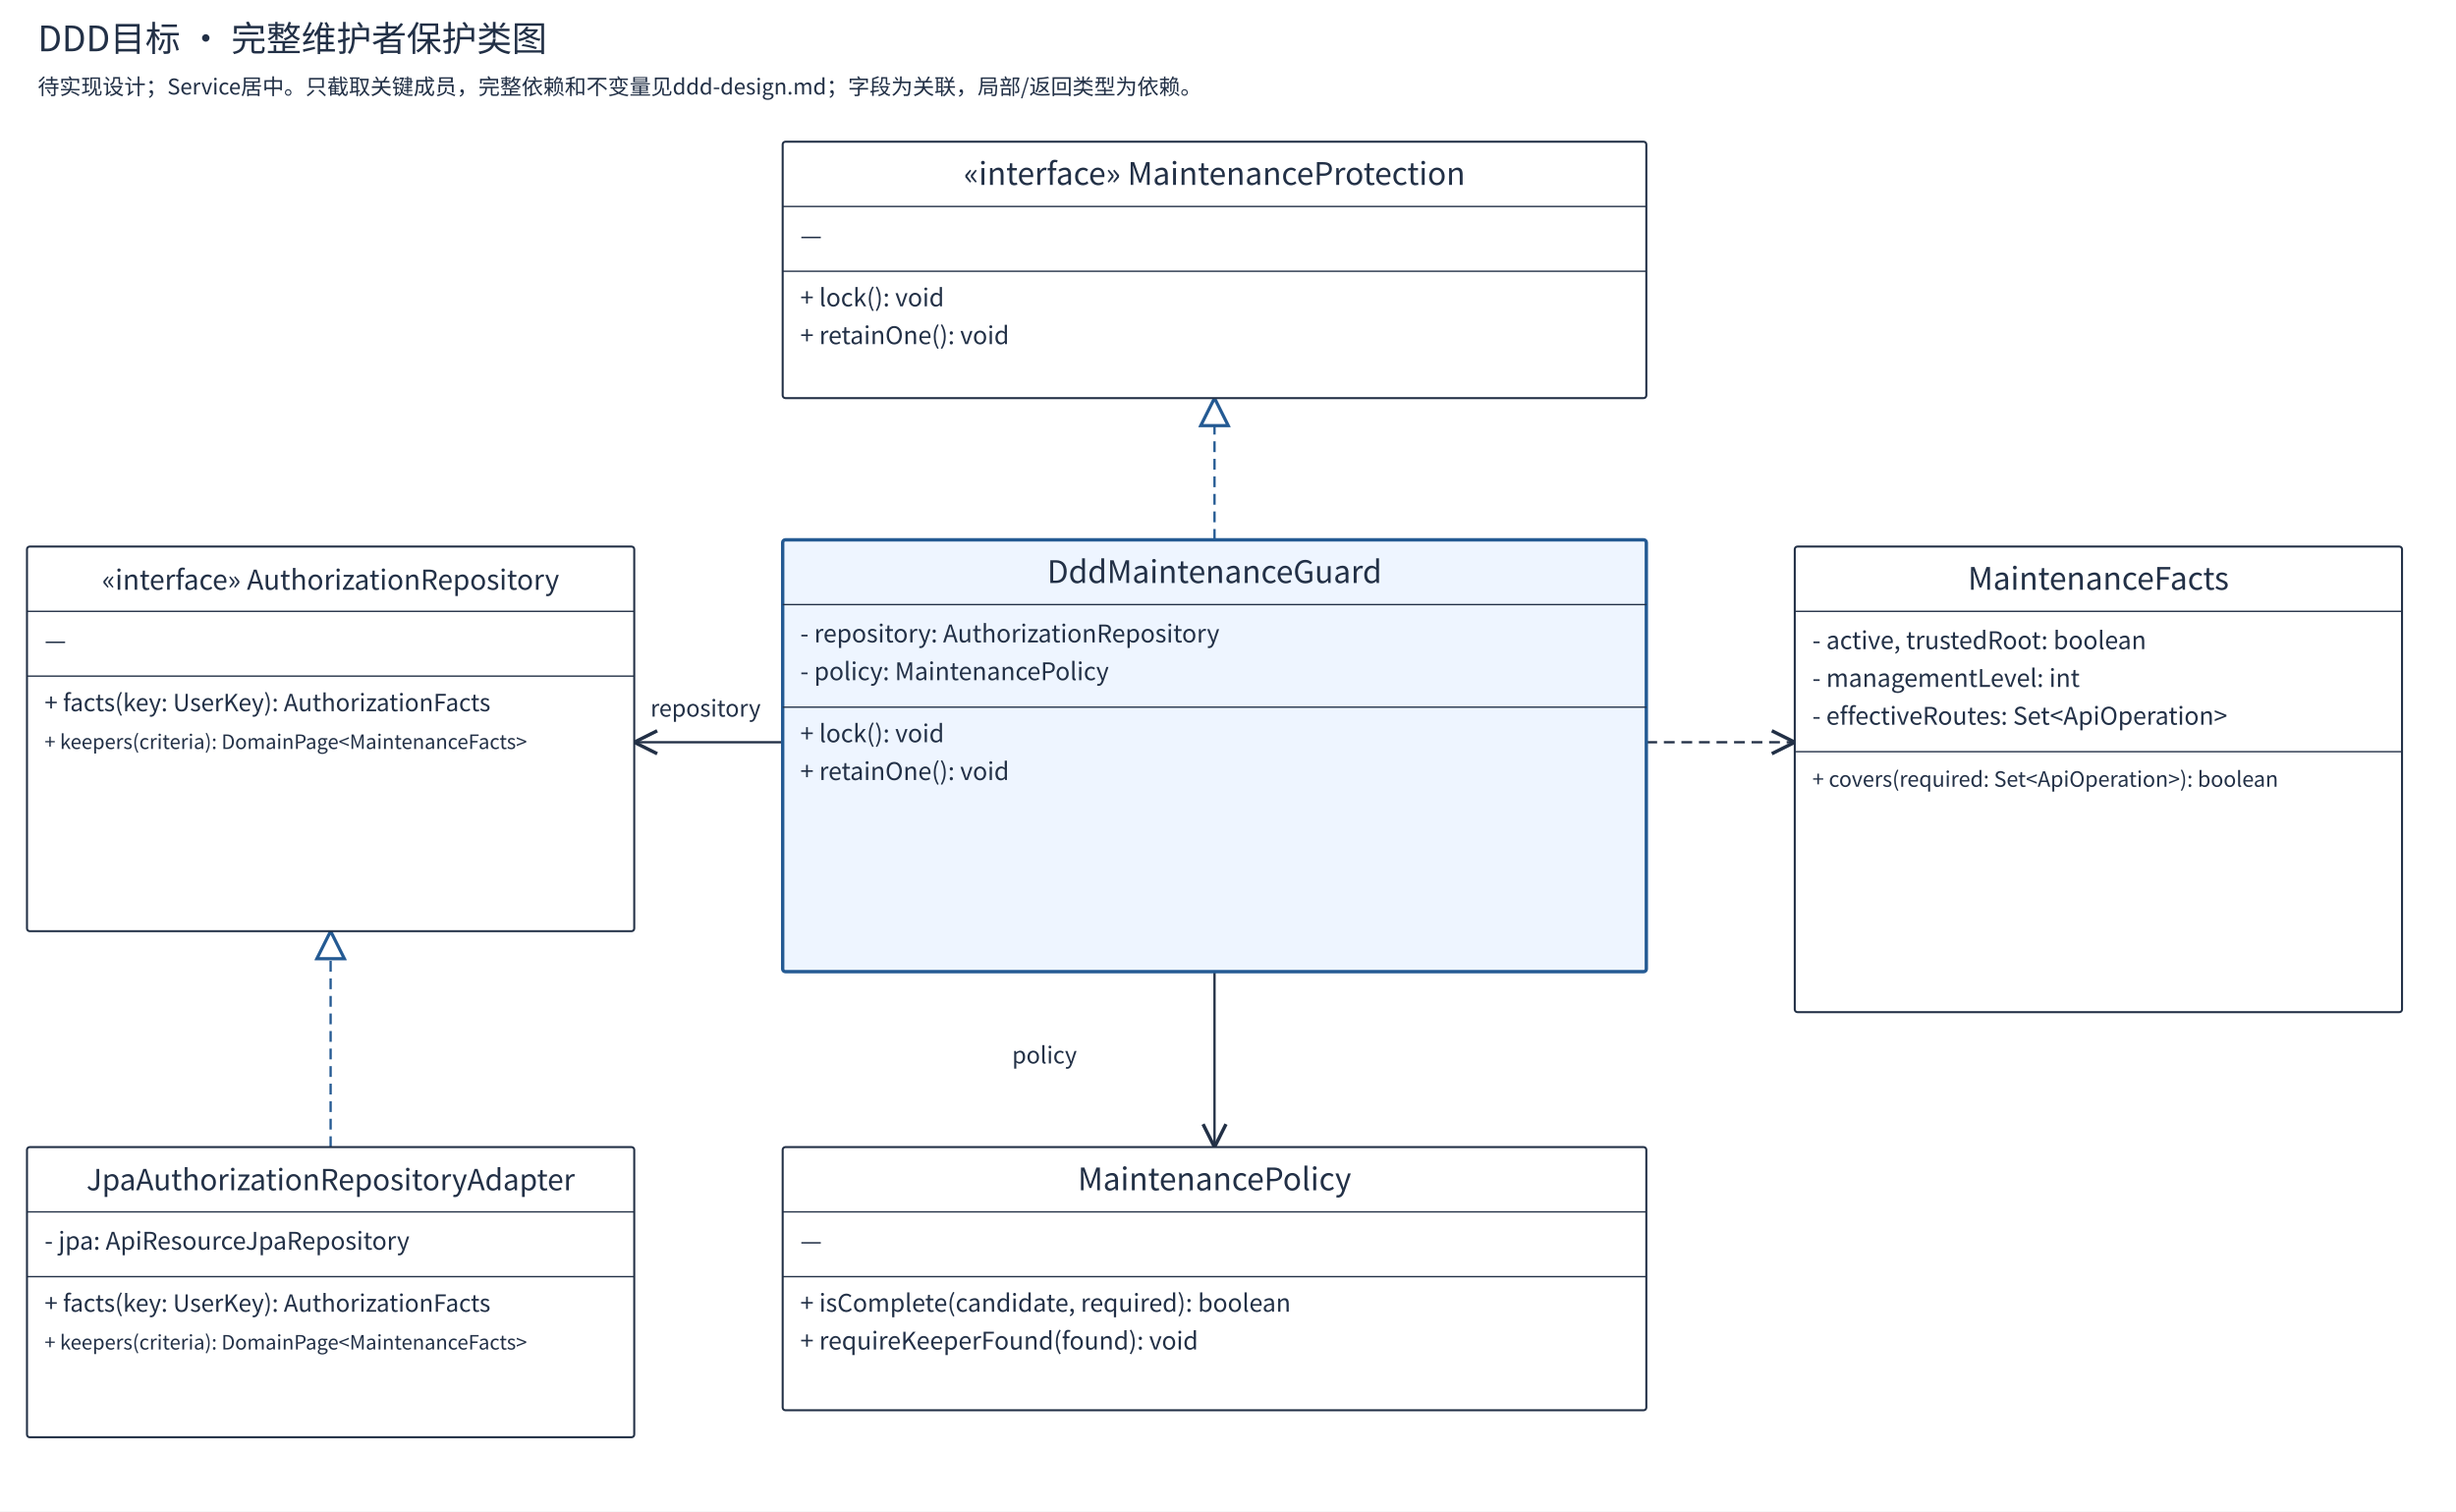
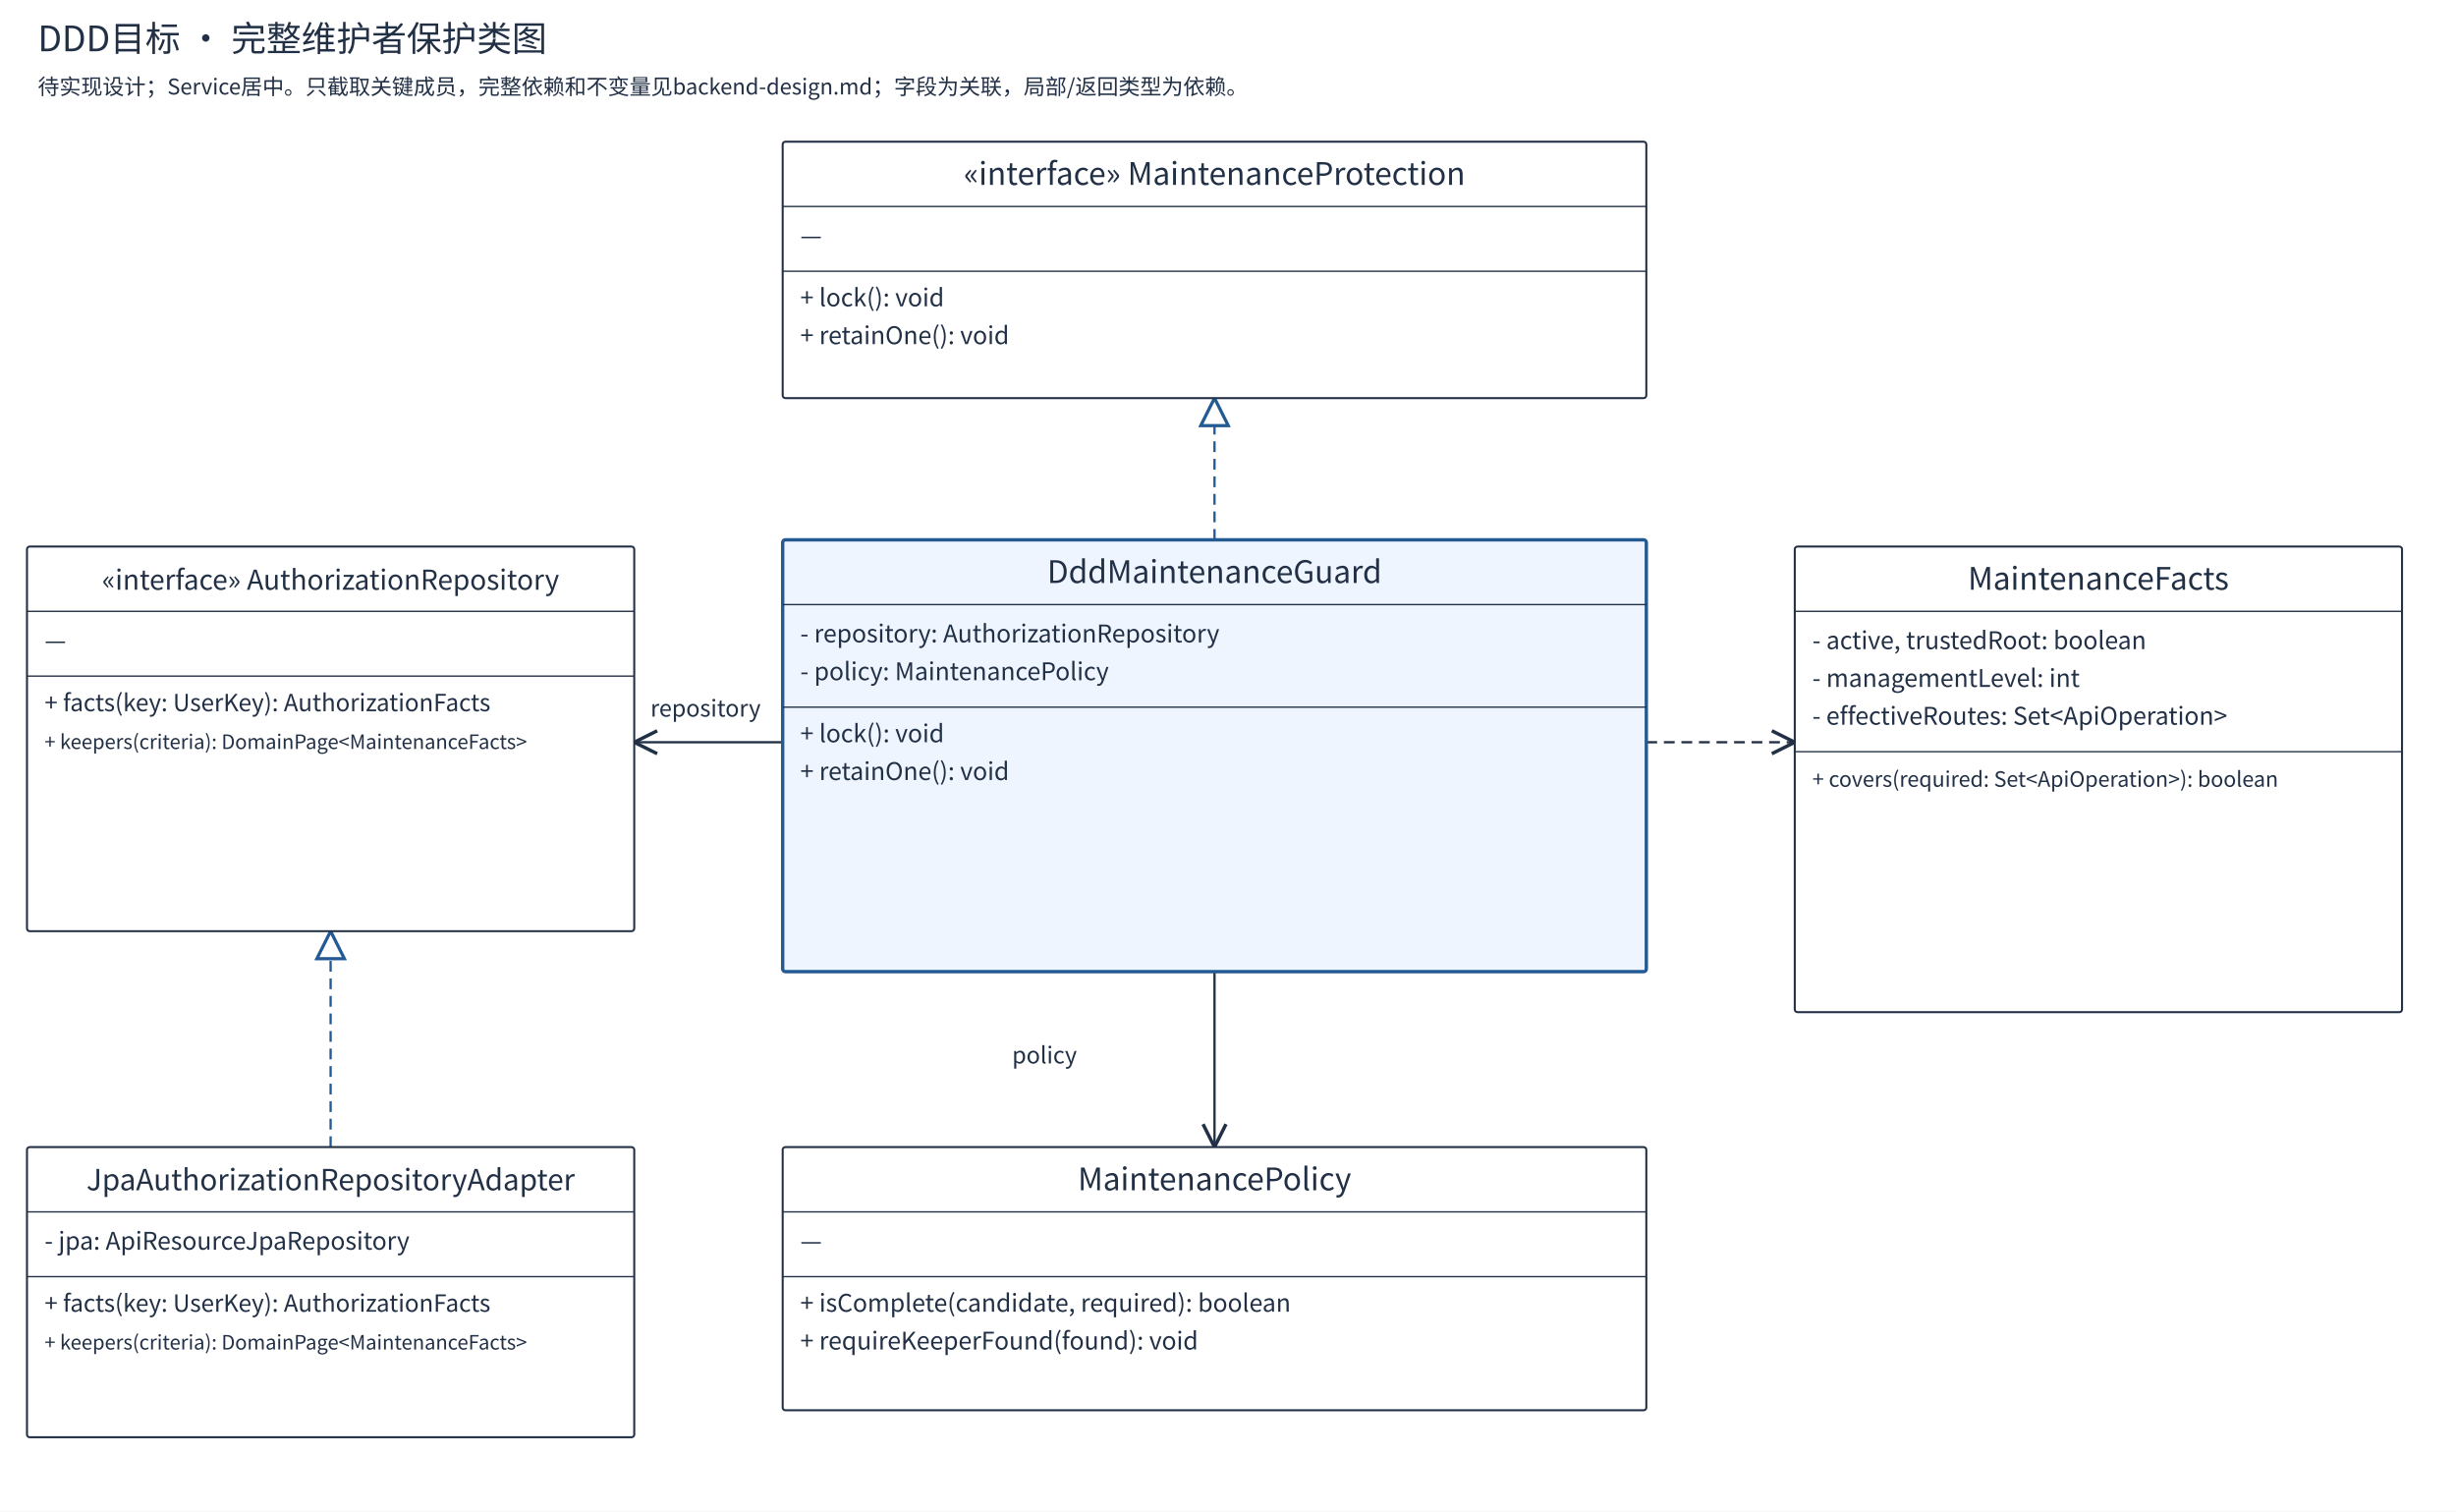
<svg xmlns="http://www.w3.org/2000/svg" width="1820" height="1120" viewBox="0 0 1820 1120">
  <defs>
    <marker id="open" markerWidth="12" markerHeight="12" refX="11" refY="6" orient="auto">
      <path d="M1,1 L11,6 L1,11" fill="none" stroke="#223046" stroke-width="1.5" />
    </marker>
    <marker id="triangle" markerWidth="14" markerHeight="14" refX="13" refY="7" orient="auto">
      <path d="M1,1 L13,7 L1,13 Z" fill="white" stroke="#245a93" stroke-width="1.4" />
    </marker>
    <marker id="filled" markerWidth="12" markerHeight="12" refX="11" refY="6" orient="auto">
      <path d="M1,1 L11,6 L1,11 Z" fill="#223046" />
    </marker>
  </defs>
  <rect width="100%" height="100%" fill="white" />
  <g font-family="Microsoft YaHei,Noto Sans CJK SC,Arial,sans-serif">
    <text x="28" y="38" font-size="26" text-anchor="start" fill="#223046">DDD目标 · 完整维护者保护类图</text>
-     <text x="28" y="70" font-size="16" text-anchor="start" fill="#223046">待实现设计；Service居中。只截取关键成员，完整依赖和不变量见ddd-design.md；字段为关联，局部/返回类型为依赖。</text>
+     <text x="28" y="70" font-size="16" text-anchor="start" fill="#223046">待实现设计；Service居中。只截取关键成员，完整依赖和不变量见backend-design.md；字段为关联，局部/返回类型为依赖。</text>
    <polyline points="900,400 900,295" fill="none" stroke="#245a93" stroke-width="1.7" stroke-dasharray="8 5" marker-end="url(#triangle)" />
    <polyline points="580,550 470,550" fill="none" stroke="#223046" stroke-width="1.7" marker-end="url(#open)" />
    <text x="482" y="531" font-size="17" text-anchor="start" fill="#223046">repository</text>
    <polyline points="1220,550 1330,550" fill="none" stroke="#223046" stroke-width="1.7" stroke-dasharray="8 5" marker-end="url(#open)" />
    <polyline points="900,720 900,850" fill="none" stroke="#223046" stroke-width="1.7" marker-end="url(#open)" />
    <text x="750" y="788" font-size="17" text-anchor="start" fill="#223046">policy</text>
    <polyline points="245,850 245,690" fill="none" stroke="#245a93" stroke-width="1.7" stroke-dasharray="8 5" marker-end="url(#triangle)" />
    <rect x="580" y="400" width="640" height="320" rx="2" fill="#eef5ff" stroke="#245a93" stroke-width="2.5" />
    <path d="M580,448H1220 M580,524H1220" stroke="#223046" />
    <text x="900" y="432" font-size="23" text-anchor="middle" fill="#223046">DddMaintenanceGuard</text>
    <text x="593" y="476" font-size="18" text-anchor="start" fill="#223046">- repository: AuthorizationRepository</text>
    <text x="593" y="504" font-size="18" text-anchor="start" fill="#223046">- policy: MaintenancePolicy</text>
    <text x="593" y="550" font-size="18" text-anchor="start" fill="#223046">+ lock(): void</text>
    <text x="593" y="578" font-size="18" text-anchor="start" fill="#223046">+ retainOne(): void</text>
    <rect x="580" y="105" width="640" height="190" rx="2" fill="white" stroke="#223046" stroke-width="1.5" />
    <path d="M580,153H1220 M580,201H1220" stroke="#223046" />
    <text x="900" y="137" font-size="23" text-anchor="middle" fill="#223046">«interface» MaintenanceProtection</text>
    <text x="593" y="181" font-size="18" text-anchor="start" fill="#223046">—</text>
    <text x="593" y="227" font-size="18" text-anchor="start" fill="#223046">+ lock(): void</text>
    <text x="593" y="255" font-size="18" text-anchor="start" fill="#223046">+ retainOne(): void</text>
    <rect x="20" y="405" width="450" height="285" rx="2" fill="white" stroke="#223046" stroke-width="1.5" />
    <path d="M20,453H470 M20,501H470" stroke="#223046" />
    <text x="245" y="437" font-size="20.339" text-anchor="middle" fill="#223046">«interface» AuthorizationRepository</text>
    <text x="33" y="481" font-size="18" text-anchor="start" fill="#223046">—</text>
    <text x="33" y="527" font-size="17.528" text-anchor="start" fill="#223046">+ facts(key: UserKey): AuthorizationFacts</text>
    <text x="33" y="555" font-size="14.666" text-anchor="start" fill="#223046">+ keepers(criteria): DomainPage&lt;MaintenanceFacts&gt;</text>
    <rect x="1330" y="405" width="450" height="345" rx="2" fill="white" stroke="#223046" stroke-width="1.5" />
    <path d="M1330,453H1780 M1330,557H1780" stroke="#223046" />
    <text x="1555" y="437" font-size="23" text-anchor="middle" fill="#223046">MaintenanceFacts</text>
    <text x="1343" y="481" font-size="18" text-anchor="start" fill="#223046">- active, trustedRoot: boolean</text>
    <text x="1343" y="509" font-size="18" text-anchor="start" fill="#223046">- managementLevel: int</text>
    <text x="1343" y="537" font-size="18" text-anchor="start" fill="#223046">- effectiveRoutes: Set&lt;ApiOperation&gt;</text>
    <text x="1343" y="583" font-size="15.623" text-anchor="start" fill="#223046">+ covers(required: Set&lt;ApiOperation&gt;): boolean</text>
    <rect x="580" y="850" width="640" height="195" rx="2" fill="white" stroke="#223046" stroke-width="1.5" />
    <path d="M580,898H1220 M580,946H1220" stroke="#223046" />
    <text x="900" y="882" font-size="23" text-anchor="middle" fill="#223046">MaintenancePolicy</text>
    <text x="593" y="926" font-size="18" text-anchor="start" fill="#223046">—</text>
    <text x="593" y="972" font-size="18" text-anchor="start" fill="#223046">+ isComplete(candidate, required): boolean</text>
    <text x="593" y="1000" font-size="18" text-anchor="start" fill="#223046">+ requireKeeperFound(found): void</text>
    <rect x="20" y="850" width="450" height="215" rx="2" fill="white" stroke="#223046" stroke-width="1.5" />
    <path d="M20,898H470 M20,946H470" stroke="#223046" />
    <text x="245" y="882" font-size="21.572" text-anchor="middle" fill="#223046">JpaAuthorizationRepositoryAdapter</text>
    <text x="33" y="926" font-size="18" text-anchor="start" fill="#223046">- jpa: ApiResourceJpaRepository</text>
    <text x="33" y="972" font-size="17.528" text-anchor="start" fill="#223046">+ facts(key: UserKey): AuthorizationFacts</text>
    <text x="33" y="1000" font-size="14.666" text-anchor="start" fill="#223046">+ keepers(criteria): DomainPage&lt;MaintenanceFacts&gt;</text>
  </g>
</svg>
